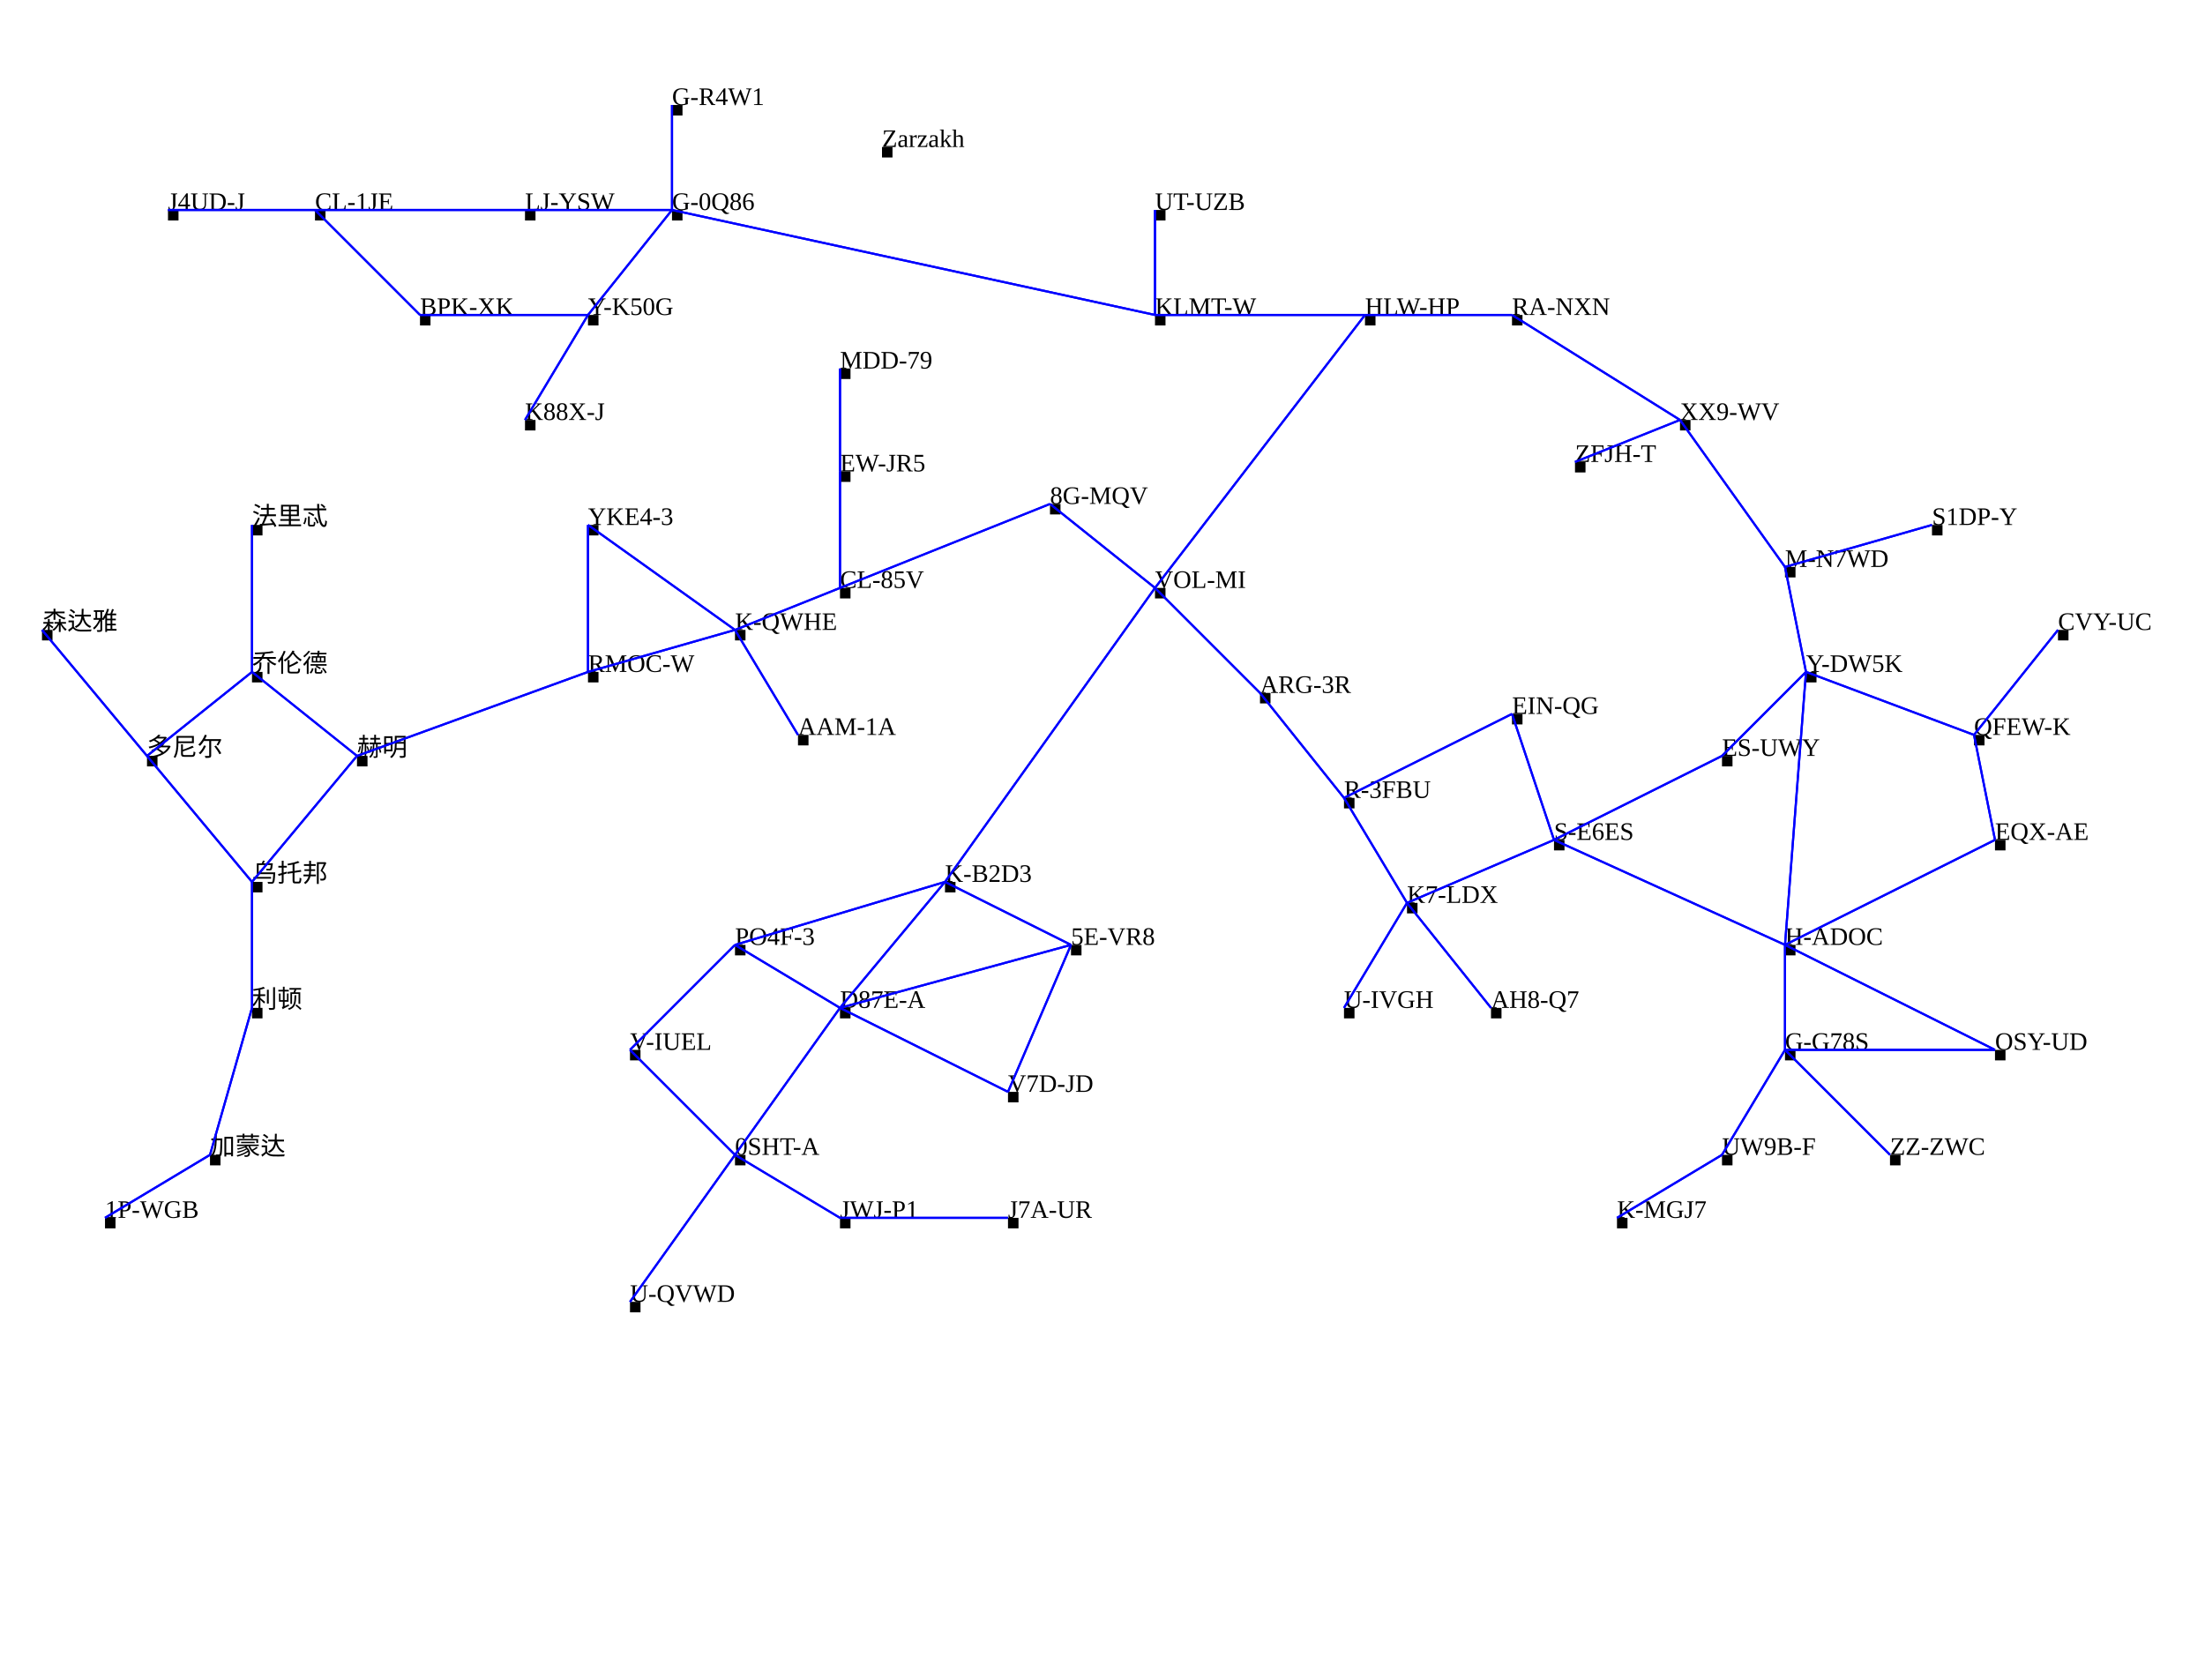
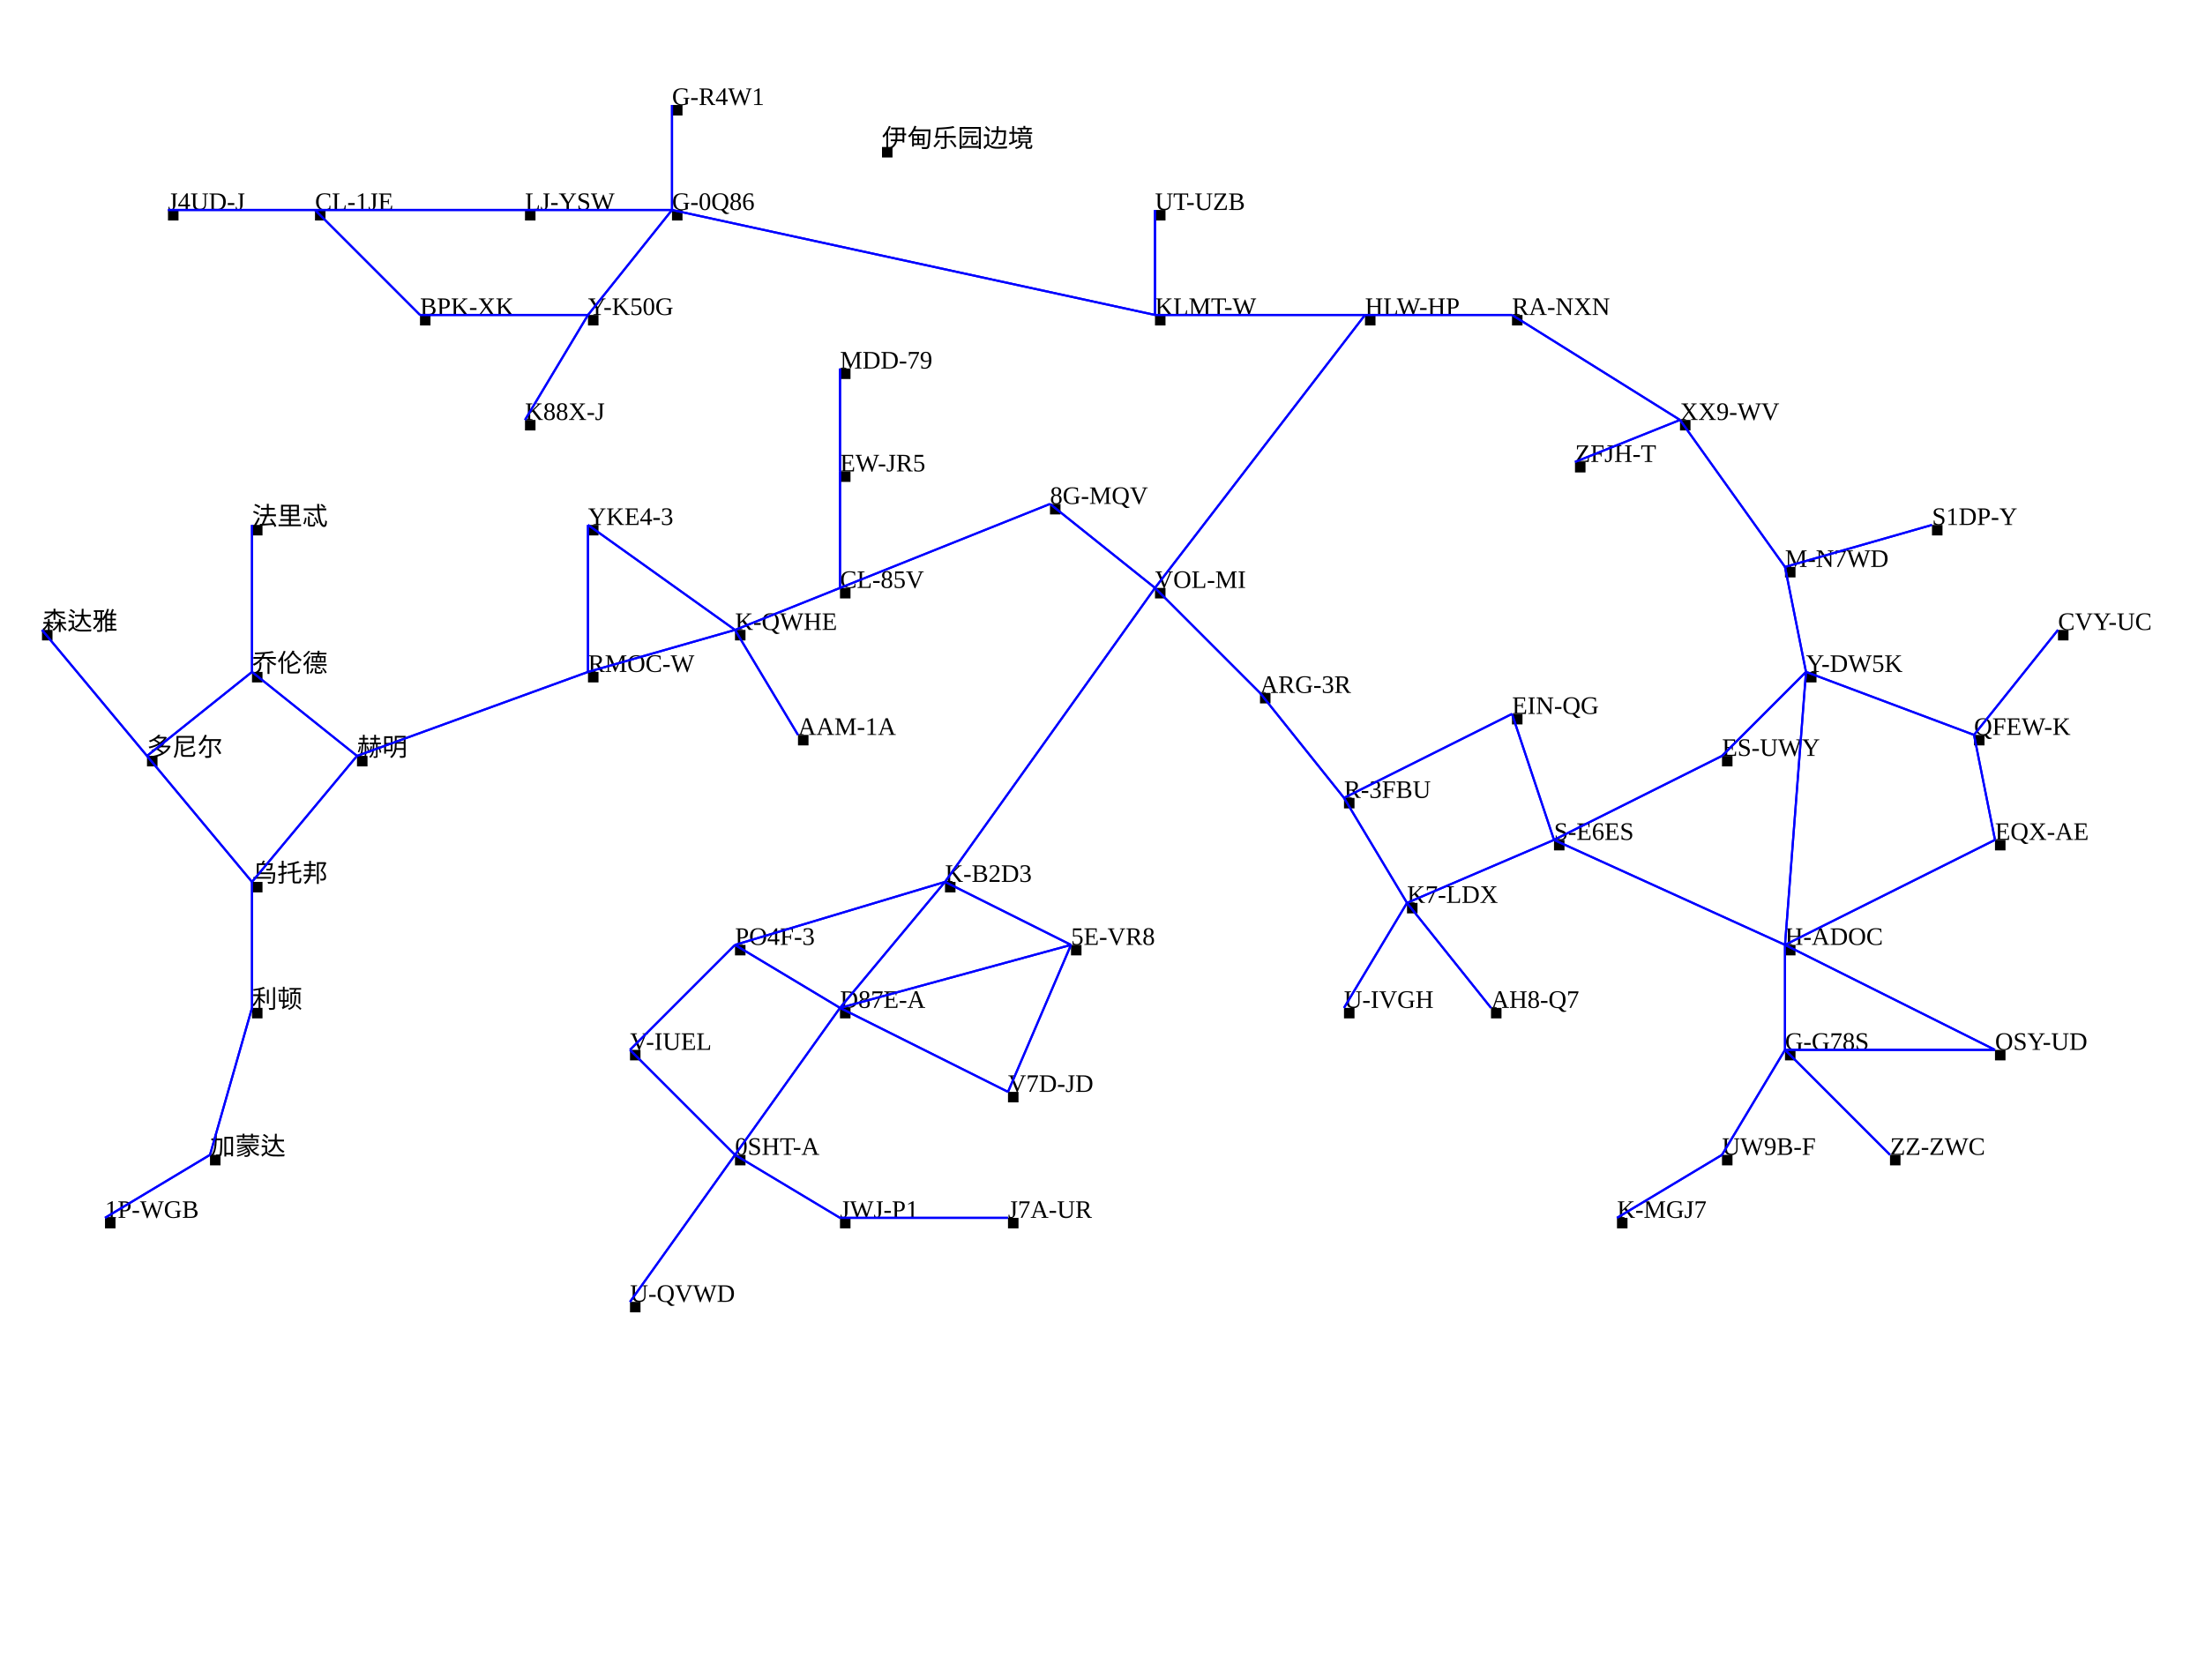
<svg xmlns="http://www.w3.org/2000/svg" width="1050.00" id="3829" height="800.00">
  <rect height="5.00" width="5.00" Name="J4UD-J" ID="30001043" y="100.00" id="3830" Region="柯尔斯" Type="system" x="80.00" />
  <text id="3831" x="80.00" y="100.00">J4UD-J</text>
  <rect height="5.00" width="5.00" Name="多尼尔" ID="30001047" y="360.00" id="3833" Region="柯尔斯" Type="system" x="70.00" />
  <text id="3834" x="70.00" y="360.00">多尼尔</text>
  <rect height="5.00" width="5.00" Name="加蒙达" ID="30001050" y="550.00" id="3836" Region="柯尔斯" Type="system" x="100.00" />
  <text id="3837" x="100.00" y="550.00">加蒙达</text>
  <rect height="5.00" width="5.00" Name="利顿" ID="30001048" y="480.00" id="3839" Region="柯尔斯" Type="system" x="120.00" />
  <text id="3840" x="120.00" y="480.00">利顿</text>
  <rect height="5.00" width="5.00" Name="法里忒" ID="30001049" y="250.00" id="3842" Region="柯尔斯" Type="system" x="120.00" />
  <text id="3843" x="120.00" y="250.00">法里忒</text>
  <rect height="5.00" width="5.00" Name="乔伦德" ID="30001046" y="320.00" id="3845" Region="柯尔斯" Type="system" x="120.00" />
  <text id="3846" x="120.00" y="320.00">乔伦德</text>
  <rect height="5.00" width="5.00" Name="乌托邦" ID="30001045" y="420.00" id="3848" Region="柯尔斯" Type="system" x="120.00" />
  <text id="3849" x="120.00" y="420.00">乌托邦</text>
  <rect height="5.00" width="5.00" Name="CL-1JE" ID="30001042" y="100.00" id="3851" Region="柯尔斯" Type="system" x="150.00" />
  <text id="3852" x="150.00" y="100.00">CL-1JE</text>
  <rect height="5.00" width="5.00" Name="赫明" ID="30001044" y="360.00" id="3854" Region="柯尔斯" Type="system" x="170.00" />
  <text id="3855" x="170.00" y="360.00">赫明</text>
  <rect height="5.00" width="5.00" Name="BPK-XK" ID="30001037" y="150.00" id="3857" Region="柯尔斯" Type="system" x="200.00" />
  <text id="3858" x="200.00" y="150.00">BPK-XK</text>
  <rect height="5.00" width="5.00" Name="LJ-YSW" ID="30001038" y="100.00" id="3860" Region="柯尔斯" Type="system" x="250.00" />
  <text id="3861" x="250.00" y="100.00">LJ-YSW</text>
  <rect height="5.00" width="5.00" Name="K88X-J" ID="30001040" y="200.00" id="3863" Region="柯尔斯" Type="system" x="250.00" />
  <text id="3864" x="250.00" y="200.00">K88X-J</text>
  <rect height="5.00" width="5.00" Name="Y-K50G" ID="30001039" y="150.00" id="3866" Region="柯尔斯" Type="system" x="280.00" />
  <text id="3867" x="280.00" y="150.00">Y-K50G</text>
  <rect height="5.00" width="5.00" Name="RMOC-W" ID="30001028" y="320.00" id="3869" Region="柯尔斯" Type="system" x="280.00" />
  <text id="3870" x="280.00" y="320.00">RMOC-W</text>
  <rect height="5.00" width="5.00" Name="YKE4-3" ID="30001024" y="250.00" id="3872" Region="柯尔斯" Type="system" x="280.00" />
  <text id="3873" x="280.00" y="250.00">YKE4-3</text>
  <rect height="5.00" width="5.00" Name="V-IUEL" ID="30001008" y="500.00" id="3875" Region="柯尔斯" Type="system" x="300.00" />
  <text id="3876" x="300.00" y="500.00">V-IUEL</text>
  <rect height="5.00" width="5.00" Name="G-R4W1" ID="30001036" y="50.00" id="3878" Region="柯尔斯" Type="system" x="320.00" />
  <text id="3879" x="320.00" y="50.00">G-R4W1</text>
  <rect height="5.00" width="5.00" Name="G-0Q86" ID="30001041" y="100.00" id="3881" Region="柯尔斯" Type="system" x="320.00" />
  <text id="3882" x="320.00" y="100.00">G-0Q86</text>
  <rect height="5.00" width="5.00" Name="K-QWHE" ID="30001026" y="300.00" id="3884" Region="柯尔斯" Type="system" x="350.00" />
  <text id="3885" x="350.00" y="300.00">K-QWHE</text>
  <rect height="5.00" width="5.00" Name="PO4F-3" ID="30001012" y="450.00" id="3887" Region="柯尔斯" Type="system" x="350.00" />
  <text id="3888" x="350.00" y="450.00">PO4F-3</text>
  <rect height="5.00" width="5.00" Name="0SHT-A" ID="30001009" y="550.00" id="3890" Region="柯尔斯" Type="system" x="350.00" />
  <text id="3891" x="350.00" y="550.00">0SHT-A</text>
  <rect height="5.00" width="5.00" Name="AAM-1A" ID="30001022" y="350.00" id="3893" Region="柯尔斯" Type="system" x="380.00" />
  <text id="3894" x="380.00" y="350.00">AAM-1A</text>
  <rect height="5.00" width="5.00" Name="MDD-79" ID="30001027" y="175.50" id="3896" Region="柯尔斯" Type="system" x="400.00" />
  <text id="3897" x="400.00" y="175.50">MDD-79</text>
  <rect height="5.00" width="5.00" Name="EW-JR5" ID="30001023" y="224.50" id="3899" Region="柯尔斯" Type="system" x="400.00" />
  <text id="3900" x="400.00" y="224.50">EW-JR5</text>
  <rect height="5.00" width="5.00" Name="CL-85V" ID="30001025" y="280.00" id="3902" Region="柯尔斯" Type="system" x="400.00" />
  <text id="3903" x="400.00" y="280.00">CL-85V</text>
  <rect height="5.00" width="5.00" Name="D87E-A" ID="30001010" y="480.00" id="3905" Region="柯尔斯" Type="system" x="400.00" />
  <text id="3906" x="400.00" y="480.00">D87E-A</text>
  <rect height="5.00" width="5.00" Name="JWJ-P1" ID="30001007" y="580.00" id="3908" Region="柯尔斯" Type="system" x="400.00" />
  <text id="3909" x="400.00" y="580.00">JWJ-P1</text>
  <rect height="5.00" width="5.00" Name="K-B2D3" ID="30001011" y="420.00" id="3911" Region="柯尔斯" Type="system" x="450.00" />
  <text id="3912" x="450.00" y="420.00">K-B2D3</text>
  <rect height="5.00" width="5.00" Name="V7D-JD" ID="30001015" y="520.00" id="3914" Region="柯尔斯" Type="system" x="480.00" />
  <text id="3915" x="480.00" y="520.00">V7D-JD</text>
  <rect height="5.00" width="5.00" Name="J7A-UR" ID="30001013" y="580.00" id="3917" Region="柯尔斯" Type="system" x="480.00" />
  <text id="3918" x="480.00" y="580.00">J7A-UR</text>
  <rect height="5.00" width="5.00" Name="5E-VR8" ID="30001014" y="450.00" id="3920" Region="柯尔斯" Type="system" x="510.00" />
  <text id="3921" x="510.00" y="450.00">5E-VR8</text>
  <rect height="5.00" width="5.00" Name="KLMT-W" ID="30001020" y="150.00" id="3923" Region="柯尔斯" Type="system" x="550.00" />
  <text id="3924" x="550.00" y="150.00">KLMT-W</text>
  <rect height="5.00" width="5.00" Name="8G-MQV" ID="30001017" y="240.00" id="3926" Region="柯尔斯" Type="system" x="500.00" />
  <text id="3927" x="500.00" y="240.00">8G-MQV</text>
  <rect height="5.00" width="5.00" Name="VOL-MI" ID="30001019" y="280.00" id="3929" Region="柯尔斯" Type="system" x="550.00" />
  <text id="3930" x="550.00" y="280.00">VOL-MI</text>
  <rect height="5.00" width="5.00" Name="HLW-HP" ID="30001016" y="150.00" id="3932" Region="柯尔斯" Type="system" x="650.00" />
  <text id="3933" x="650.00" y="150.00">HLW-HP</text>
  <rect height="5.00" width="5.00" Name="K7-LDX" ID="30000659" y="430.00" id="3935" Region="灼热之径" Type="system" x="670.00" />
  <text id="3936" x="670.00" y="430.00">K7-LDX</text>
  <rect height="5.00" width="5.00" Name="RA-NXN" ID="30001018" y="150.00" id="3938" Region="柯尔斯" Type="system" x="720.00" />
  <text id="3939" x="720.00" y="150.00">RA-NXN</text>
  <rect height="5.00" width="5.00" Name="S-E6ES" ID="30000657" y="400.00" id="3941" Region="灼热之径" Type="system" x="740.00" />
  <text id="3942" x="740.00" y="400.00">S-E6ES</text>
  <rect height="5.00" width="5.00" Name="K-MGJ7" ID="30001006" y="580.00" id="3944" Region="柯尔斯" Type="system" x="770.00" />
  <text id="3945" x="770.00" y="580.00">K-MGJ7</text>
  <rect height="5.00" width="5.00" Name="XX9-WV" ID="30001021" y="200.00" id="3947" Region="柯尔斯" Type="system" x="800.00" />
  <text id="3948" x="800.00" y="200.00">XX9-WV</text>
  <rect height="5.00" width="5.00" Name="ES-UWY" ID="30001029" y="360.00" id="3950" Region="柯尔斯" Type="system" x="820.00" />
  <text id="3951" x="820.00" y="360.00">ES-UWY</text>
  <rect height="5.00" width="5.00" Name="UW9B-F" ID="30001003" y="550.00" id="3953" Region="柯尔斯" Type="system" x="820.00" />
  <text id="3954" x="820.00" y="550.00">UW9B-F</text>
  <rect height="5.00" width="5.00" Name="M-N7WD" ID="30001032" y="270.00" id="3956" Region="柯尔斯" Type="system" x="850.00" />
  <text id="3957" x="850.00" y="270.00">M-N7WD</text>
  <rect height="5.00" width="5.00" Name="Y-DW5K" ID="30001031" y="320.00" id="3959" Region="柯尔斯" Type="system" x="860.00" />
  <text id="3960" x="860.00" y="320.00">Y-DW5K</text>
  <rect height="5.00" width="5.00" Name="H-ADOC" ID="30001001" y="450.00" id="3962" Region="柯尔斯" Type="system" x="850.00" />
  <text id="3963" x="850.00" y="450.00">H-ADOC</text>
  <rect height="5.00" width="5.00" Name="G-G78S" ID="30001002" y="500.00" id="3965" Region="柯尔斯" Type="system" x="850.00" />
  <text id="3966" x="850.00" y="500.00">G-G78S</text>
  <rect height="5.00" width="5.00" Name="ZZ-ZWC" ID="30001004" y="550.00" id="3968" Region="柯尔斯" Type="system" x="900.00" />
  <text id="3969" x="900.00" y="550.00">ZZ-ZWC</text>
  <rect height="5.00" width="5.00" Name="S1DP-Y" ID="30001030" y="250.00" id="3971" Region="柯尔斯" Type="system" x="920.00" />
  <text id="3972" x="920.00" y="250.00">S1DP-Y</text>
  <rect height="5.00" width="5.00" Name="QFEW-K" ID="30001033" y="350.00" id="3974" Region="柯尔斯" Type="system" x="940.00" />
  <text id="3975" x="940.00" y="350.00">QFEW-K</text>
  <rect height="5.00" width="5.00" Name="EQX-AE" ID="30001035" y="400.00" id="3977" Region="柯尔斯" Type="system" x="950.00" />
  <text id="3978" x="950.00" y="400.00">EQX-AE</text>
  <rect height="5.00" width="5.00" Name="OSY-UD" ID="30001005" y="500.00" id="3980" Region="柯尔斯" Type="system" x="950.00" />
  <text id="3981" x="950.00" y="500.00">OSY-UD</text>
  <rect height="5.00" width="5.00" Name="CVY-UC" ID="30001034" y="300.00" id="3983" Region="柯尔斯" Type="system" x="980.00" />
  <text id="3984" x="980.00" y="300.00">CVY-UC</text>
  <rect height="5.00" width="5.00" Name="森达雅" ID="30000015" y="300.00" id="3986" Region="德里克" Type="system" x="20.00" />
  <text id="3987" x="20.00" y="300.00">森达雅</text>
  <rect height="5.00" width="5.00" Name="1P-WGB" ID="30001170" y="580.00" id="3989" Region="卡彻" Type="system" x="50.00" />
  <text id="3990" x="50.00" y="580.00">1P-WGB</text>
  <rect height="5.00" width="5.00" Name="U-QVWD" ID="30001155" y="620.00" id="3992" Region="卡彻" Type="system" x="300.00" />
  <text id="3993" x="300.00" y="620.00">U-QVWD</text>
  <rect height="5.00" width="5.00" Name="UT-UZB" ID="30000921" y="100.00" id="3995" Region="大荒野" Type="system" x="550.00" />
  <text id="3996" x="550.00" y="100.00">UT-UZB</text>
  <rect height="5.00" width="5.00" Name="ARG-3R" ID="30000656" y="330.00" id="3998" Region="灼热之径" Type="system" x="600.00" />
  <text id="3999" x="600.00" y="330.00">ARG-3R</text>
  <rect height="5.00" width="5.00" Name="U-IVGH" ID="30000660" y="480.00" id="4001" Region="灼热之径" Type="system" x="640.00" />
  <text id="4002" x="640.00" y="480.00">U-IVGH</text>
  <rect height="5.00" width="5.00" Name="R-3FBU" ID="30000658" y="380.00" id="4004" Region="灼热之径" Type="system" x="640.00" />
  <text id="4005" x="640.00" y="380.00">R-3FBU</text>
  <rect height="5.00" width="5.00" Name="AH8-Q7" ID="30000691" y="480.00" id="4007" Region="灼热之径" Type="system" x="710.00" />
  <text id="4008" x="710.00" y="480.00">AH8-Q7</text>
  <rect height="5.00" width="5.00" Name="EIN-QG" ID="30000655" y="340.00" id="4010" Region="灼热之径" Type="system" x="720.00" />
  <text id="4011" x="720.00" y="340.00">EIN-QG</text>
  <rect height="5.00" width="5.00" Name="ZFJH-T" ID="30000688" y="220.00" id="4013" Region="灼热之径" Type="system" x="750.00" />
  <text id="4014" x="750.00" y="220.00">ZFJH-T</text>
-   <rect height="5.00" width="5.00" Name="Zarzakh" ID="30100000" y="70.00" id="4016" Region="Yasna Zakh" Type="system" x="420.00" />
-   <text id="4017" x="420.00" y="70.00">Zarzakh</text>
+   <rect height="5.00" width="5.00" Name="伊甸乐园边境" ID="30100000" y="70.00" id="4016" Region="Yasna Zakh" Type="system" x="420.00" />
+   <text id="4017" x="420.00" y="70.00">伊甸乐园边境</text>
  <line y2="100.00" id="4019" y1="100.00" style="stroke:blue;fill:blue;" x1="80.00" x2="150.00" />
  <line y2="300.00" id="4020" y1="360.00" style="stroke:blue;fill:blue;" x1="70.00" x2="20.00" />
  <line y2="420.00" id="4021" y1="360.00" style="stroke:blue;fill:blue;" x1="70.00" x2="120.00" />
  <line y2="320.00" id="4022" y1="360.00" style="stroke:blue;fill:blue;" x1="70.00" x2="120.00" />
  <line y2="480.00" id="4023" y1="550.00" style="stroke:blue;fill:blue;" x1="100.00" x2="120.00" />
  <line y2="580.00" id="4024" y1="550.00" style="stroke:blue;fill:blue;" x1="100.00" x2="50.00" />
  <line y2="420.00" id="4025" y1="480.00" style="stroke:blue;fill:blue;" x1="120.00" x2="120.00" />
  <line y2="550.00" id="4026" y1="480.00" style="stroke:blue;fill:blue;" x1="120.00" x2="100.00" />
  <line y2="320.00" id="4027" y1="250.00" style="stroke:blue;fill:blue;" x1="120.00" x2="120.00" />
  <line y2="360.00" id="4028" y1="320.00" style="stroke:blue;fill:blue;" x1="120.00" x2="170.00" />
  <line y2="360.00" id="4029" y1="320.00" style="stroke:blue;fill:blue;" x1="120.00" x2="70.00" />
  <line y2="250.00" id="4030" y1="320.00" style="stroke:blue;fill:blue;" x1="120.00" x2="120.00" />
  <line y2="360.00" id="4031" y1="420.00" style="stroke:blue;fill:blue;" x1="120.00" x2="170.00" />
  <line y2="360.00" id="4032" y1="420.00" style="stroke:blue;fill:blue;" x1="120.00" x2="70.00" />
  <line y2="480.00" id="4033" y1="420.00" style="stroke:blue;fill:blue;" x1="120.00" x2="120.00" />
  <line y2="150.00" id="4034" y1="100.00" style="stroke:blue;fill:blue;" x1="150.00" x2="200.00" />
  <line y2="100.00" id="4035" y1="100.00" style="stroke:blue;fill:blue;" x1="150.00" x2="250.00" />
  <line y2="100.00" id="4036" y1="100.00" style="stroke:blue;fill:blue;" x1="150.00" x2="80.00" />
  <line y2="320.00" id="4037" y1="360.00" style="stroke:blue;fill:blue;" x1="170.00" x2="280.00" />
  <line y2="420.00" id="4038" y1="360.00" style="stroke:blue;fill:blue;" x1="170.00" x2="120.00" />
  <line y2="320.00" id="4039" y1="360.00" style="stroke:blue;fill:blue;" x1="170.00" x2="120.00" />
  <line y2="150.00" id="4040" y1="150.00" style="stroke:blue;fill:blue;" x1="200.00" x2="280.00" />
  <line y2="100.00" id="4041" y1="150.00" style="stroke:blue;fill:blue;" x1="200.00" x2="150.00" />
  <line y2="100.00" id="4042" y1="100.00" style="stroke:blue;fill:blue;" x1="250.00" x2="320.00" />
  <line y2="100.00" id="4043" y1="100.00" style="stroke:blue;fill:blue;" x1="250.00" x2="150.00" />
  <line y2="150.00" id="4044" y1="200.00" style="stroke:blue;fill:blue;" x1="250.00" x2="280.00" />
  <line y2="150.00" id="4045" y1="150.00" style="stroke:blue;fill:blue;" x1="280.00" x2="200.00" />
  <line y2="200.00" id="4046" y1="150.00" style="stroke:blue;fill:blue;" x1="280.00" x2="250.00" />
  <line y2="100.00" id="4047" y1="150.00" style="stroke:blue;fill:blue;" x1="280.00" x2="320.00" />
  <line y2="250.00" id="4048" y1="320.00" style="stroke:blue;fill:blue;" x1="280.00" x2="280.00" />
  <line y2="300.00" id="4049" y1="320.00" style="stroke:blue;fill:blue;" x1="280.00" x2="350.00" />
  <line y2="360.00" id="4050" y1="320.00" style="stroke:blue;fill:blue;" x1="280.00" x2="170.00" />
  <line y2="300.00" id="4051" y1="250.00" style="stroke:blue;fill:blue;" x1="280.00" x2="350.00" />
  <line y2="320.00" id="4052" y1="250.00" style="stroke:blue;fill:blue;" x1="280.00" x2="280.00" />
  <line y2="550.00" id="4053" y1="500.00" style="stroke:blue;fill:blue;" x1="300.00" x2="350.00" />
  <line y2="450.00" id="4054" y1="500.00" style="stroke:blue;fill:blue;" x1="300.00" x2="350.00" />
  <line y2="100.00" id="4055" y1="50.00" style="stroke:blue;fill:blue;" x1="320.00" x2="320.00" />
  <line y2="150.00" id="4056" y1="100.00" style="stroke:blue;fill:blue;" x1="320.00" x2="550.00" />
  <line y2="50.00" id="4057" y1="100.00" style="stroke:blue;fill:blue;" x1="320.00" x2="320.00" />
  <line y2="100.00" id="4058" y1="100.00" style="stroke:blue;fill:blue;" x1="320.00" x2="250.00" />
  <line y2="150.00" id="4059" y1="100.00" style="stroke:blue;fill:blue;" x1="320.00" x2="280.00" />
  <line y2="350.00" id="4060" y1="300.00" style="stroke:blue;fill:blue;" x1="350.00" x2="380.00" />
  <line y2="250.00" id="4061" y1="300.00" style="stroke:blue;fill:blue;" x1="350.00" x2="280.00" />
  <line y2="280.00" id="4062" y1="300.00" style="stroke:blue;fill:blue;" x1="350.00" x2="400.00" />
  <line y2="320.00" id="4063" y1="300.00" style="stroke:blue;fill:blue;" x1="350.00" x2="280.00" />
  <line y2="500.00" id="4064" y1="450.00" style="stroke:blue;fill:blue;" x1="350.00" x2="300.00" />
  <line y2="480.00" id="4065" y1="450.00" style="stroke:blue;fill:blue;" x1="350.00" x2="400.00" />
  <line y2="420.00" id="4066" y1="450.00" style="stroke:blue;fill:blue;" x1="350.00" x2="450.00" />
  <line y2="580.00" id="4067" y1="550.00" style="stroke:blue;fill:blue;" x1="350.00" x2="400.00" />
  <line y2="500.00" id="4068" y1="550.00" style="stroke:blue;fill:blue;" x1="350.00" x2="300.00" />
  <line y2="480.00" id="4069" y1="550.00" style="stroke:blue;fill:blue;" x1="350.00" x2="400.00" />
  <line y2="620.00" id="4070" y1="550.00" style="stroke:blue;fill:blue;" x1="350.00" x2="300.00" />
  <line y2="300.00" id="4071" y1="350.00" style="stroke:blue;fill:blue;" x1="380.00" x2="350.00" />
  <line y2="224.50" id="4072" y1="175.50" style="stroke:blue;fill:blue;" x1="400.00" x2="400.00" />
  <line y2="280.00" id="4073" y1="224.50" style="stroke:blue;fill:blue;" x1="400.00" x2="400.00" />
  <line y2="175.50" id="4074" y1="224.50" style="stroke:blue;fill:blue;" x1="400.00" x2="400.00" />
  <line y2="240.00" id="4075" y1="280.00" style="stroke:blue;fill:blue;" x1="400.00" x2="500.00" />
  <line y2="224.50" id="4076" y1="280.00" style="stroke:blue;fill:blue;" x1="400.00" x2="400.00" />
  <line y2="300.00" id="4077" y1="280.00" style="stroke:blue;fill:blue;" x1="400.00" x2="350.00" />
  <line y2="550.00" id="4078" y1="480.00" style="stroke:blue;fill:blue;" x1="400.00" x2="350.00" />
  <line y2="420.00" id="4079" y1="480.00" style="stroke:blue;fill:blue;" x1="400.00" x2="450.00" />
  <line y2="450.00" id="4080" y1="480.00" style="stroke:blue;fill:blue;" x1="400.00" x2="350.00" />
  <line y2="450.00" id="4081" y1="480.00" style="stroke:blue;fill:blue;" x1="400.00" x2="510.00" />
  <line y2="520.00" id="4082" y1="480.00" style="stroke:blue;fill:blue;" x1="400.00" x2="480.00" />
  <line y2="550.00" id="4083" y1="580.00" style="stroke:blue;fill:blue;" x1="400.00" x2="350.00" />
  <line y2="580.00" id="4084" y1="580.00" style="stroke:blue;fill:blue;" x1="400.00" x2="480.00" />
  <line y2="480.00" id="4085" y1="420.00" style="stroke:blue;fill:blue;" x1="450.00" x2="400.00" />
  <line y2="450.00" id="4086" y1="420.00" style="stroke:blue;fill:blue;" x1="450.00" x2="350.00" />
  <line y2="450.00" id="4087" y1="420.00" style="stroke:blue;fill:blue;" x1="450.00" x2="510.00" />
  <line y2="280.00" id="4088" y1="420.00" style="stroke:blue;fill:blue;" x1="450.00" x2="550.00" />
  <line y2="480.00" id="4089" y1="520.00" style="stroke:blue;fill:blue;" x1="480.00" x2="400.00" />
  <line y2="450.00" id="4090" y1="520.00" style="stroke:blue;fill:blue;" x1="480.00" x2="510.00" />
  <line y2="580.00" id="4091" y1="580.00" style="stroke:blue;fill:blue;" x1="480.00" x2="400.00" />
  <line y2="480.00" id="4092" y1="450.00" style="stroke:blue;fill:blue;" x1="510.00" x2="400.00" />
  <line y2="420.00" id="4093" y1="450.00" style="stroke:blue;fill:blue;" x1="510.00" x2="450.00" />
  <line y2="520.00" id="4094" y1="450.00" style="stroke:blue;fill:blue;" x1="510.00" x2="480.00" />
  <line y2="100.00" id="4095" y1="150.00" style="stroke:blue;fill:blue;" x1="550.00" x2="550.00" />
  <line y2="150.00" id="4096" y1="150.00" style="stroke:blue;fill:blue;" x1="550.00" x2="650.00" />
  <line y2="100.00" id="4097" y1="150.00" style="stroke:blue;fill:blue;" x1="550.00" x2="320.00" />
  <line y2="280.00" id="4098" y1="240.00" style="stroke:blue;fill:blue;" x1="500.00" x2="550.00" />
  <line y2="280.00" id="4099" y1="240.00" style="stroke:blue;fill:blue;" x1="500.00" x2="400.00" />
  <line y2="330.00" id="4100" y1="280.00" style="stroke:blue;fill:blue;" x1="550.00" x2="600.00" />
  <line y2="420.00" id="4101" y1="280.00" style="stroke:blue;fill:blue;" x1="550.00" x2="450.00" />
  <line y2="150.00" id="4102" y1="280.00" style="stroke:blue;fill:blue;" x1="550.00" x2="650.00" />
  <line y2="240.00" id="4103" y1="280.00" style="stroke:blue;fill:blue;" x1="550.00" x2="500.00" />
  <line y2="150.00" id="4104" y1="150.00" style="stroke:blue;fill:blue;" x1="650.00" x2="720.00" />
  <line y2="280.00" id="4105" y1="150.00" style="stroke:blue;fill:blue;" x1="650.00" x2="550.00" />
  <line y2="150.00" id="4106" y1="150.00" style="stroke:blue;fill:blue;" x1="650.00" x2="550.00" />
  <line y2="400.00" id="4107" y1="430.00" style="stroke:blue;fill:blue;" x1="670.00" x2="740.00" />
  <line y2="380.00" id="4108" y1="430.00" style="stroke:blue;fill:blue;" x1="670.00" x2="640.00" />
  <line y2="480.00" id="4109" y1="430.00" style="stroke:blue;fill:blue;" x1="670.00" x2="640.00" />
  <line y2="480.00" id="4110" y1="430.00" style="stroke:blue;fill:blue;" x1="670.00" x2="710.00" />
  <line y2="150.00" id="4111" y1="150.00" style="stroke:blue;fill:blue;" x1="720.00" x2="650.00" />
  <line y2="200.00" id="4112" y1="150.00" style="stroke:blue;fill:blue;" x1="720.00" x2="800.00" />
  <line y2="340.00" id="4113" y1="400.00" style="stroke:blue;fill:blue;" x1="740.00" x2="720.00" />
  <line y2="430.00" id="4114" y1="400.00" style="stroke:blue;fill:blue;" x1="740.00" x2="670.00" />
  <line y2="450.00" id="4115" y1="400.00" style="stroke:blue;fill:blue;" x1="740.00" x2="850.00" />
  <line y2="360.00" id="4116" y1="400.00" style="stroke:blue;fill:blue;" x1="740.00" x2="820.00" />
  <line y2="550.00" id="4117" y1="580.00" style="stroke:blue;fill:blue;" x1="770.00" x2="820.00" />
  <line y2="220.00" id="4118" y1="200.00" style="stroke:blue;fill:blue;" x1="800.00" x2="750.00" />
  <line y2="150.00" id="4119" y1="200.00" style="stroke:blue;fill:blue;" x1="800.00" x2="720.00" />
  <line y2="270.00" id="4120" y1="200.00" style="stroke:blue;fill:blue;" x1="800.00" x2="850.00" />
  <line y2="400.00" id="4121" y1="360.00" style="stroke:blue;fill:blue;" x1="820.00" x2="740.00" />
  <line y2="320.00" id="4122" y1="360.00" style="stroke:blue;fill:blue;" x1="820.00" x2="860.00" />
  <line y2="500.00" id="4123" y1="550.00" style="stroke:blue;fill:blue;" x1="820.00" x2="850.00" />
  <line y2="580.00" id="4124" y1="550.00" style="stroke:blue;fill:blue;" x1="820.00" x2="770.00" />
  <line y2="200.00" id="4125" y1="270.00" style="stroke:blue;fill:blue;" x1="850.00" x2="800.00" />
  <line y2="250.00" id="4126" y1="270.00" style="stroke:blue;fill:blue;" x1="850.00" x2="920.00" />
  <line y2="320.00" id="4127" y1="270.00" style="stroke:blue;fill:blue;" x1="850.00" x2="860.00" />
  <line y2="450.00" id="4128" y1="320.00" style="stroke:blue;fill:blue;" x1="860.00" x2="850.00" />
  <line y2="360.00" id="4129" y1="320.00" style="stroke:blue;fill:blue;" x1="860.00" x2="820.00" />
  <line y2="270.00" id="4130" y1="320.00" style="stroke:blue;fill:blue;" x1="860.00" x2="850.00" />
  <line y2="350.00" id="4131" y1="320.00" style="stroke:blue;fill:blue;" x1="860.00" x2="940.00" />
  <line y2="400.00" id="4132" y1="450.00" style="stroke:blue;fill:blue;" x1="850.00" x2="740.00" />
  <line y2="500.00" id="4133" y1="450.00" style="stroke:blue;fill:blue;" x1="850.00" x2="850.00" />
  <line y2="500.00" id="4134" y1="450.00" style="stroke:blue;fill:blue;" x1="850.00" x2="950.00" />
  <line y2="320.00" id="4135" y1="450.00" style="stroke:blue;fill:blue;" x1="850.00" x2="860.00" />
  <line y2="400.00" id="4136" y1="450.00" style="stroke:blue;fill:blue;" x1="850.00" x2="950.00" />
  <line y2="450.00" id="4137" y1="500.00" style="stroke:blue;fill:blue;" x1="850.00" x2="850.00" />
  <line y2="550.00" id="4138" y1="500.00" style="stroke:blue;fill:blue;" x1="850.00" x2="820.00" />
  <line y2="550.00" id="4139" y1="500.00" style="stroke:blue;fill:blue;" x1="850.00" x2="900.00" />
  <line y2="500.00" id="4140" y1="500.00" style="stroke:blue;fill:blue;" x1="850.00" x2="950.00" />
  <line y2="500.00" id="4141" y1="550.00" style="stroke:blue;fill:blue;" x1="900.00" x2="850.00" />
  <line y2="270.00" id="4142" y1="250.00" style="stroke:blue;fill:blue;" x1="920.00" x2="850.00" />
  <line y2="320.00" id="4143" y1="350.00" style="stroke:blue;fill:blue;" x1="940.00" x2="860.00" />
  <line y2="300.00" id="4144" y1="350.00" style="stroke:blue;fill:blue;" x1="940.00" x2="980.00" />
  <line y2="400.00" id="4145" y1="350.00" style="stroke:blue;fill:blue;" x1="940.00" x2="950.00" />
  <line y2="450.00" id="4146" y1="400.00" style="stroke:blue;fill:blue;" x1="950.00" x2="850.00" />
  <line y2="350.00" id="4147" y1="400.00" style="stroke:blue;fill:blue;" x1="950.00" x2="940.00" />
  <line y2="450.00" id="4148" y1="500.00" style="stroke:blue;fill:blue;" x1="950.00" x2="850.00" />
  <line y2="500.00" id="4149" y1="500.00" style="stroke:blue;fill:blue;" x1="950.00" x2="850.00" />
  <line y2="350.00" id="4150" y1="300.00" style="stroke:blue;fill:blue;" x1="980.00" x2="940.00" />
  <line y2="360.00" id="4151" y1="300.00" style="stroke:blue;fill:blue;" x1="20.00" x2="70.00" />
  <line y2="550.00" id="4152" y1="580.00" style="stroke:blue;fill:blue;" x1="50.00" x2="100.00" />
  <line y2="550.00" id="4153" y1="620.00" style="stroke:blue;fill:blue;" x1="300.00" x2="350.00" />
  <line y2="150.00" id="4154" y1="100.00" style="stroke:blue;fill:blue;" x1="550.00" x2="550.00" />
  <line y2="380.00" id="4155" y1="330.00" style="stroke:blue;fill:blue;" x1="600.00" x2="640.00" />
  <line y2="280.00" id="4156" y1="330.00" style="stroke:blue;fill:blue;" x1="600.00" x2="550.00" />
  <line y2="430.00" id="4157" y1="480.00" style="stroke:blue;fill:blue;" x1="640.00" x2="670.00" />
  <line y2="340.00" id="4158" y1="380.00" style="stroke:blue;fill:blue;" x1="640.00" x2="720.00" />
  <line y2="330.00" id="4159" y1="380.00" style="stroke:blue;fill:blue;" x1="640.00" x2="600.00" />
  <line y2="430.00" id="4160" y1="380.00" style="stroke:blue;fill:blue;" x1="640.00" x2="670.00" />
  <line y2="430.00" id="4161" y1="480.00" style="stroke:blue;fill:blue;" x1="710.00" x2="670.00" />
  <line y2="400.00" id="4162" y1="340.00" style="stroke:blue;fill:blue;" x1="720.00" x2="740.00" />
  <line y2="380.00" id="4163" y1="340.00" style="stroke:blue;fill:blue;" x1="720.00" x2="640.00" />
  <line y2="200.00" id="4164" y1="220.00" style="stroke:blue;fill:blue;" x1="750.00" x2="800.00" />
</svg>
